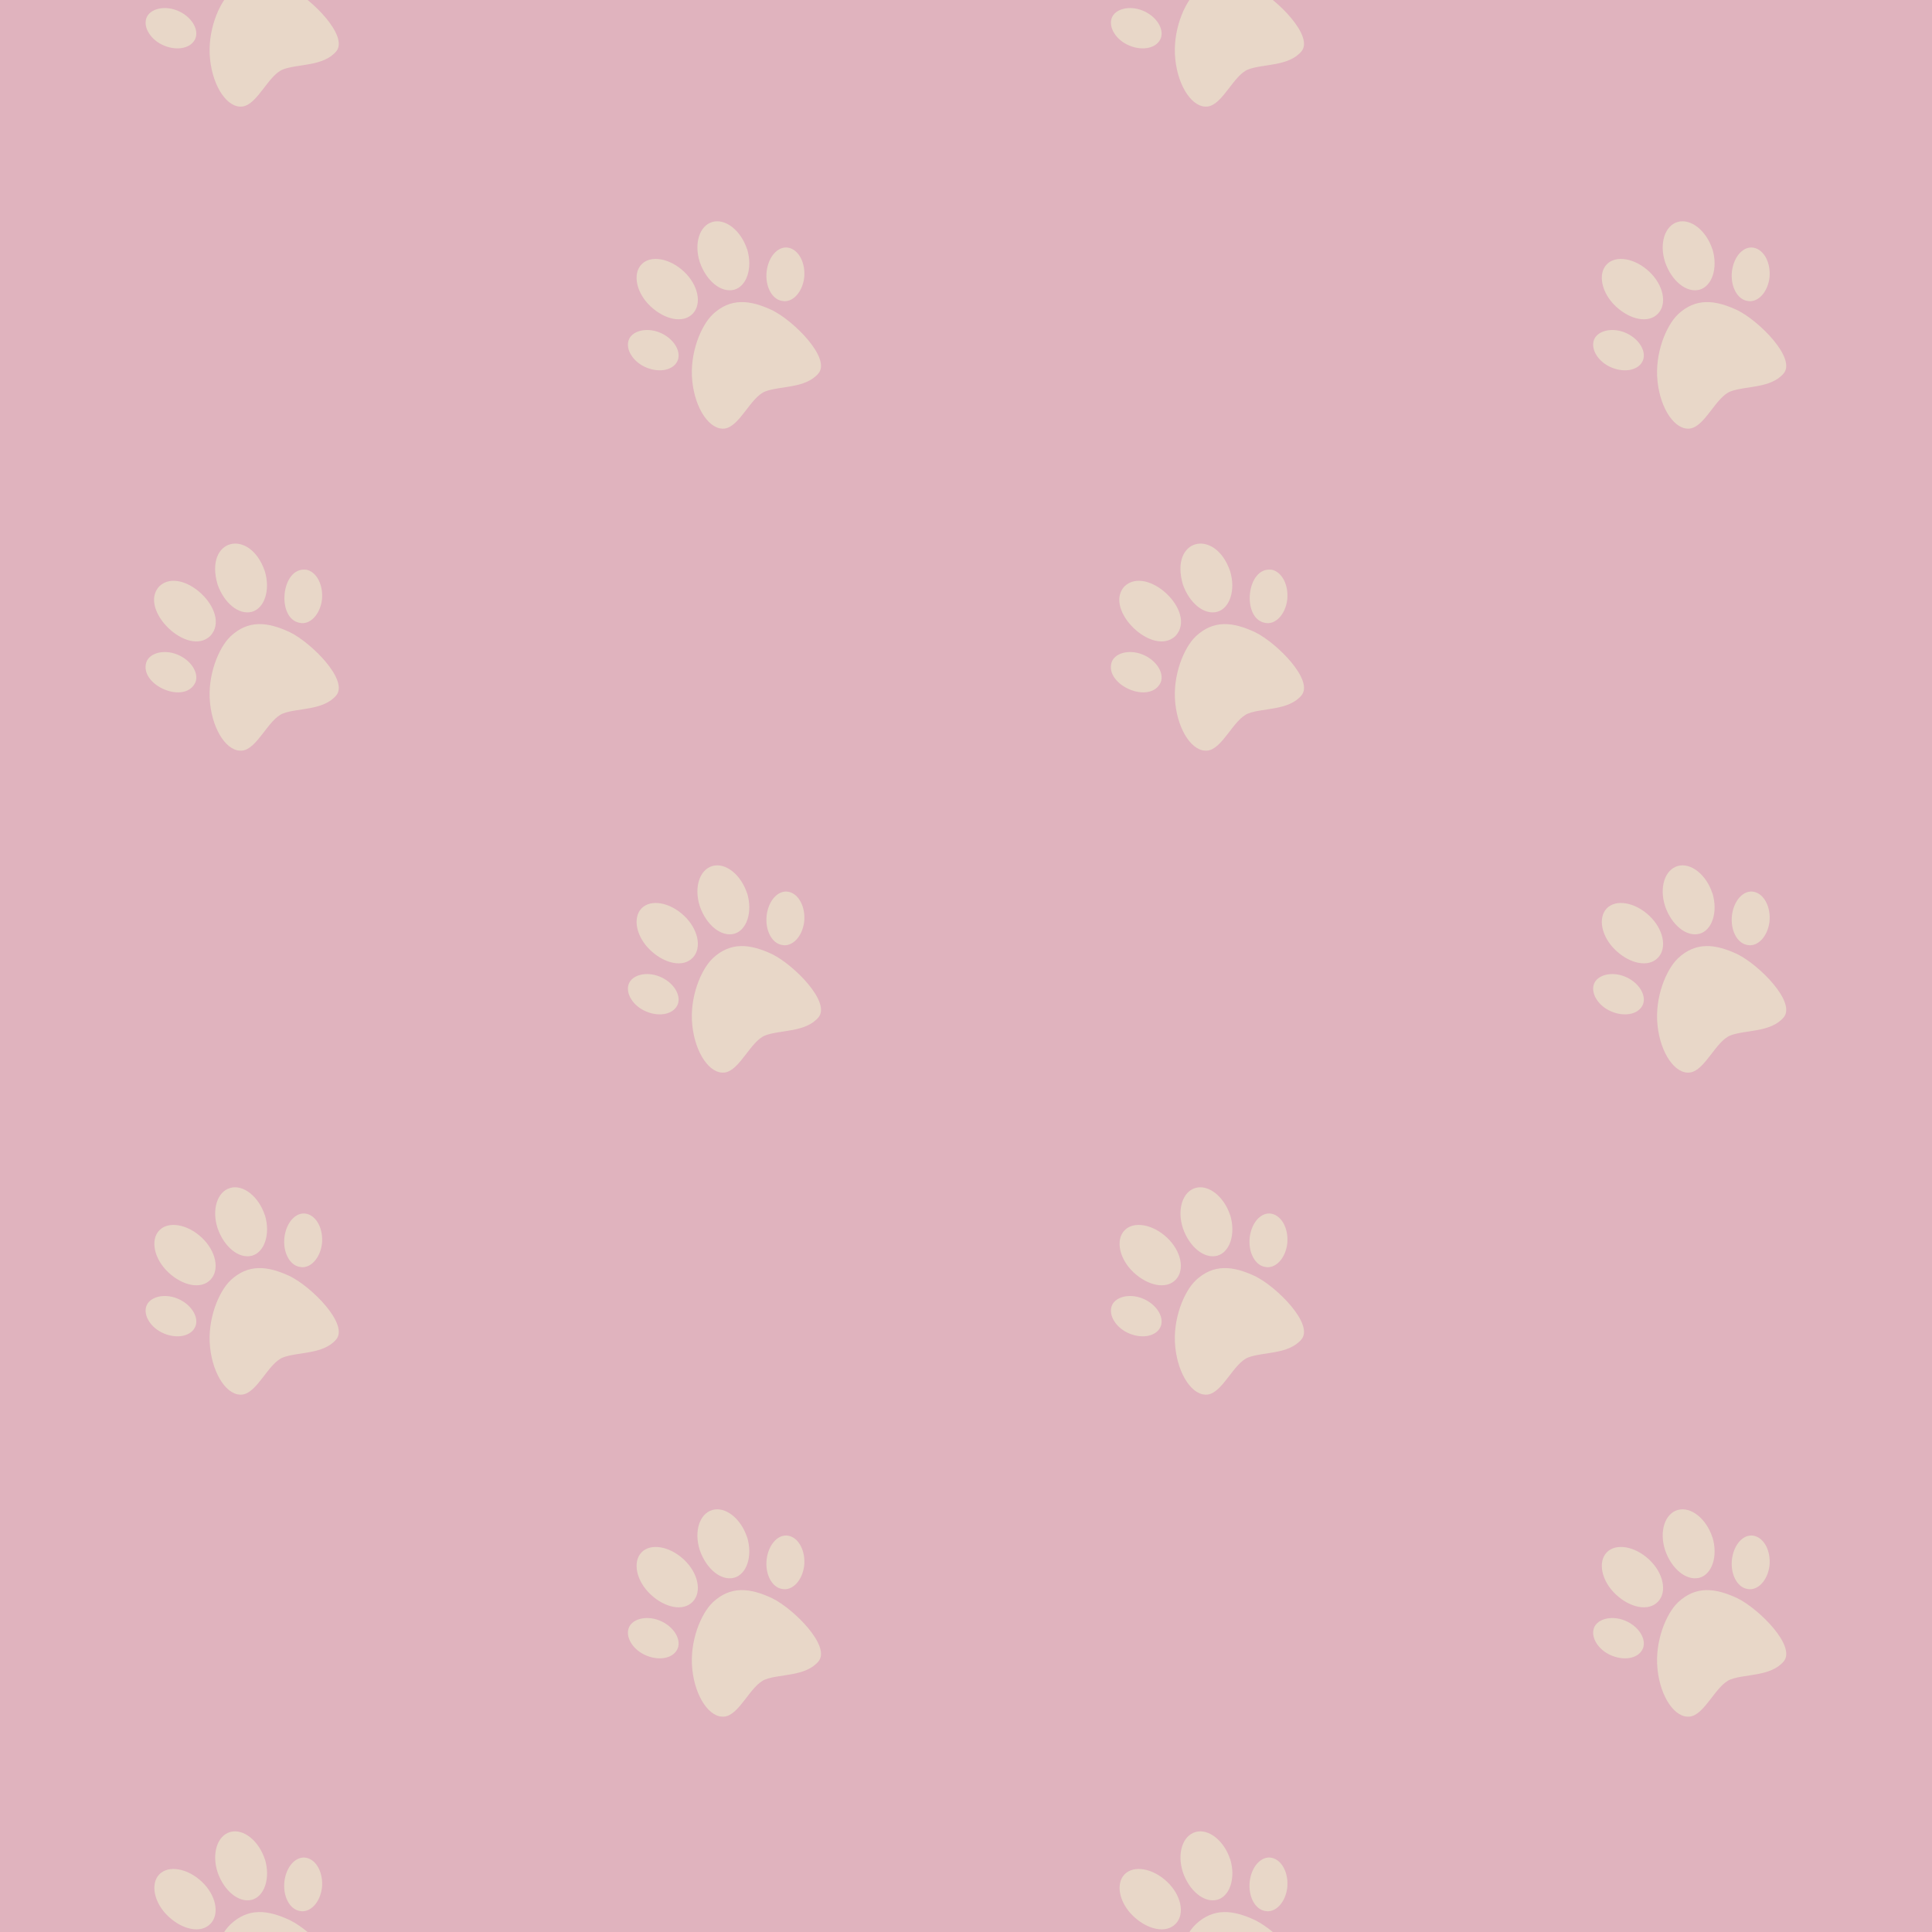
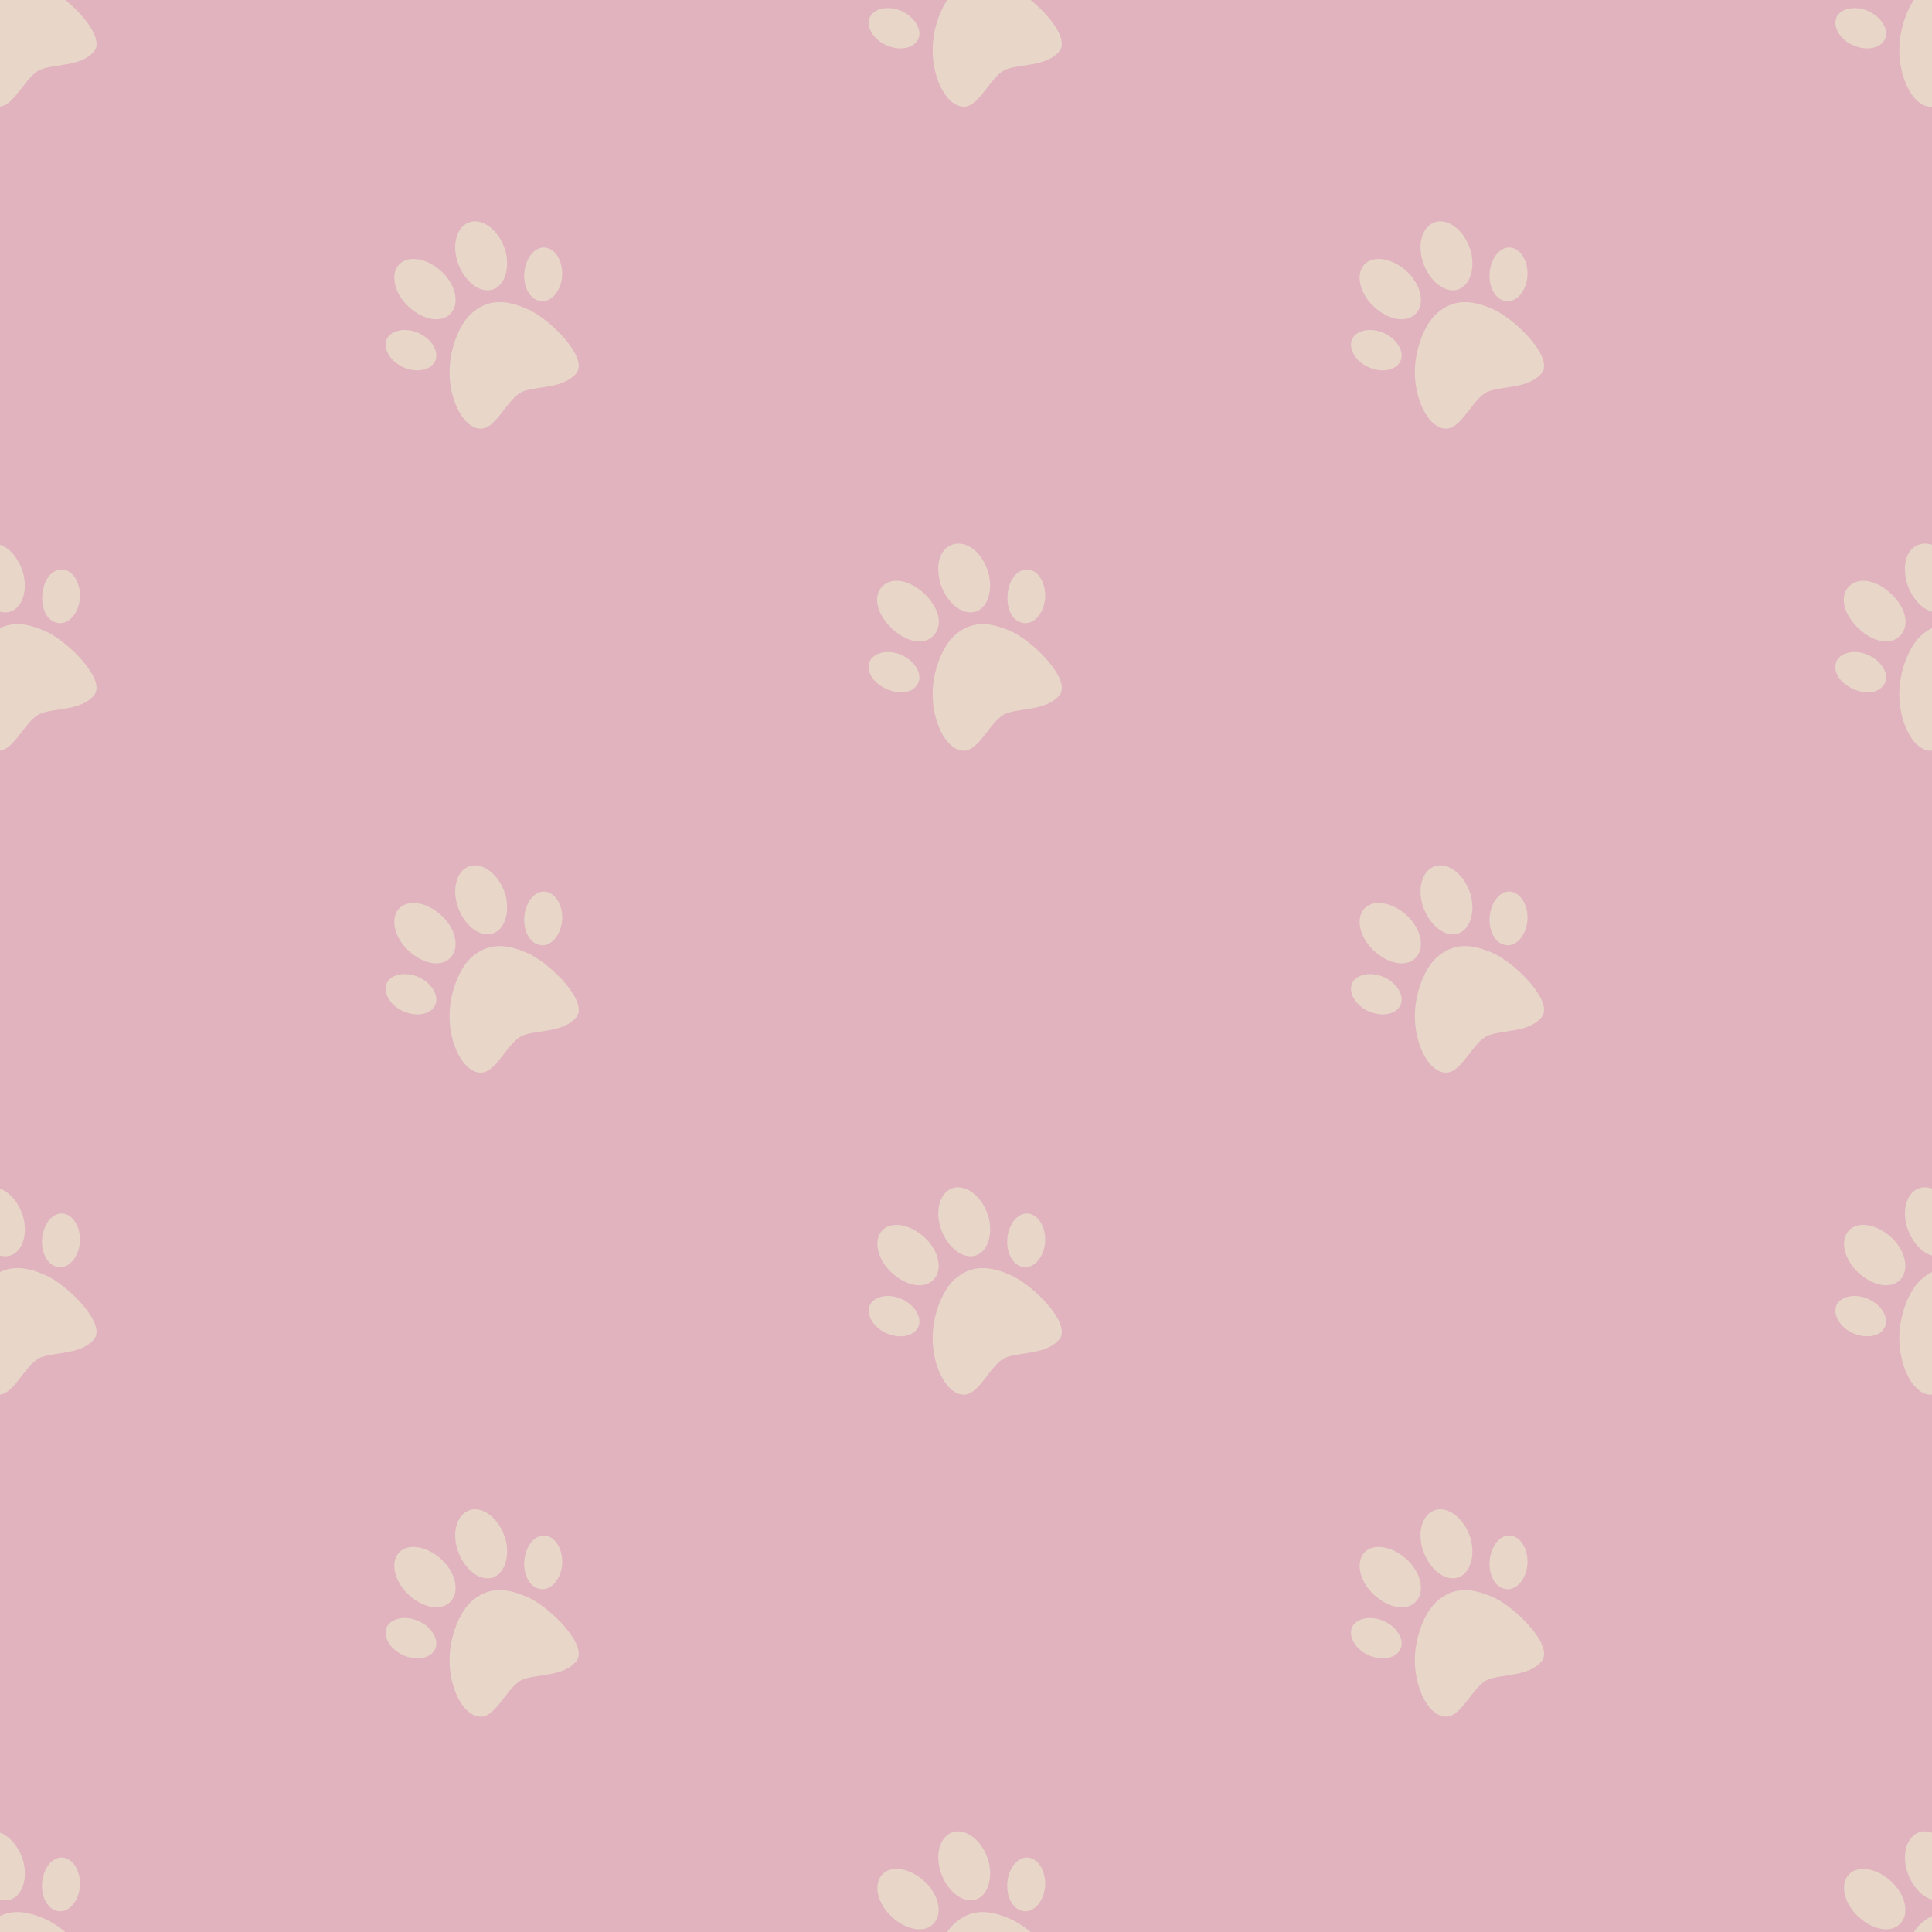
<svg xmlns="http://www.w3.org/2000/svg" viewBox="0 0 250 250">
  <defs>
    <clipPath id="c">
      <rect x="0" y="0" width="250" height="250" fill="none" />
    </clipPath>
  </defs>
  <g id="a">
    <rect x="0" y="0" width="250" height="250" fill="#e0b3be" />
  </g>
  <g id="b">
    <g clip-path="url(#c)">
      <g>
        <g id="d">
-           <path d="m29.8-.96c-1.46,1.39-3,4.97-2.62,8.61s2.28,6.39,4.21,6.13,3.34-4.07,5.24-4.8,5.18-.36,6.86-2.31S40.39-.1,37.55-1.52c-2.93-1.37-5.42-1.64-7.75.56h0Z" fill="#e8d7c8" />
-           <path d="m22.93,1.36c-1.75-.7-3.6-.19-4,1.02-.4,1.21.6,2.84,2.35,3.54,1.75.7,3.53.29,4.02-.98.45-1.24-.62-2.88-2.37-3.58Z" fill="#e8d7c8" />
+           <path d="m-1.55-.96c-1.46,1.39-3,4.97-2.62,8.61S-1.88,14.04.05,13.78s3.34-4.07,5.24-4.8,5.18-.36,6.86-2.31S9.04-.1,6.2-1.52C3.27-2.88.79-3.16-1.55-.96h0Z" fill="#e8d7c8" />
        </g>
        <g id="e">
-           <path d="m29.8,249.04c-1.46,1.39-3,4.97-2.62,8.61s2.28,6.39,4.21,6.13,3.34-4.07,5.24-4.8,5.18-.36,6.86-2.31-3.11-6.77-5.95-8.19c-2.93-1.37-5.42-1.64-7.75.56h0Z" fill="#e8d7c8" />
-           <path d="m39.6,240.39c-1.3-.23-2.54,1.1-2.79,3.02-.24,1.91.65,3.66,1.99,3.87,1.32.28,2.62-1.08,2.86-3,.2-1.89-.69-3.64-2.06-3.89Z" fill="#e8d7c8" />
-           <path d="m27.23,248.94c1.23-1.26.73-3.72-1.13-5.46-1.86-1.74-4.31-2.16-5.49-.93s-.68,3.7,1.18,5.44c1.86,1.74,4.22,2.22,5.44.95h0Z" fill="#e8d7c8" />
-           <path d="m34.27,240.59c-.79-2.42-2.8-4.01-4.48-3.53s-2.42,2.8-1.63,5.22c.83,2.39,2.73,3.99,4.44,3.55,1.63-.45,2.42-2.8,1.68-5.25h0Z" fill="#e8d7c8" />
+           <path d="m-1.55,249.04c-1.46,1.39-3,4.97-2.62,8.61s2.28,6.39,4.21,6.13,3.34-4.07,5.24-4.8,5.18-.36,6.86-2.31-3.11-6.77-5.95-8.19c-2.93-1.37-5.42-1.64-7.75.56h0Z" fill="#e8d7c8" />
+           <path d="m8.26,240.39c-1.3-.23-2.54,1.1-2.79,3.02-.24,1.91.65,3.66,1.99,3.87,1.32.28,2.62-1.08,2.86-3,.2-1.89-.69-3.64-2.06-3.89Z" fill="#e8d7c8" />
+           <path d="m2.93,240.59c-.79-2.42-2.8-4.01-4.48-3.53s-2.42,2.8-1.63,5.22c.83,2.39,2.73,3.99,4.44,3.55,1.63-.45,2.42-2.8,1.68-5.25h0Z" fill="#e8d7c8" />
        </g>
        <g id="f">
-           <path d="m29.8,165.71c-1.46,1.39-3,4.97-2.62,8.61s2.28,6.39,4.21,6.13c1.93-.26,3.34-4.07,5.24-4.8s5.18-.36,6.86-2.31-3.11-6.77-5.95-8.19c-2.93-1.37-5.42-1.64-7.75.56h0Z" fill="#e8d7c8" />
-           <path d="m39.6,157.05c-1.3-.23-2.54,1.1-2.79,3.02-.24,1.91.65,3.66,1.99,3.87,1.32.28,2.62-1.08,2.86-3,.2-1.89-.69-3.64-2.06-3.89Z" fill="#e8d7c8" />
-           <path d="m27.23,165.6c1.23-1.26.73-3.72-1.13-5.46-1.86-1.74-4.31-2.16-5.49-.93s-.68,3.7,1.18,5.44c1.86,1.74,4.22,2.22,5.44.95h0Z" fill="#e8d7c8" />
-           <path d="m22.93,168.02c-1.75-.7-3.6-.19-4,1.02-.4,1.21.6,2.84,2.35,3.54,1.75.7,3.53.29,4.02-.98.45-1.24-.62-2.88-2.37-3.58Z" fill="#e8d7c8" />
-           <path d="m34.27,157.25c-.79-2.42-2.8-4.01-4.48-3.53s-2.42,2.8-1.63,5.22c.83,2.39,2.73,3.99,4.44,3.55,1.63-.45,2.42-2.8,1.68-5.25h0Z" fill="#e8d7c8" />
+           <path d="m-1.55,165.71c-1.46,1.39-3,4.97-2.62,8.61s2.28,6.39,4.21,6.13c1.93-.26,3.34-4.07,5.24-4.8s5.18-.36,6.86-2.31-3.11-6.77-5.95-8.19c-2.93-1.37-5.42-1.64-7.75.56h0Z" fill="#e8d7c8" />
+           <path d="m8.26,157.05c-1.3-.23-2.54,1.1-2.79,3.02-.24,1.91.65,3.66,1.99,3.87,1.32.28,2.62-1.08,2.86-3,.2-1.89-.69-3.64-2.06-3.89Z" fill="#e8d7c8" />
+           <path d="m2.93,157.25c-.79-2.42-2.8-4.01-4.48-3.53s-2.42,2.8-1.63,5.22c.83,2.39,2.73,3.99,4.44,3.55,1.63-.45,2.42-2.8,1.68-5.25h0Z" fill="#e8d7c8" />
        </g>
        <g id="g">
-           <path d="m92.2,40.71c-1.46,1.39-3,4.97-2.62,8.61.38,3.63,2.28,6.39,4.21,6.13s3.34-4.07,5.24-4.8,5.18-.36,6.86-2.31-3.11-6.77-5.95-8.19c-2.93-1.37-5.42-1.64-7.75.56h0Z" fill="#e8d7c8" />
-           <path d="m102,32.05c-1.3-.23-2.54,1.1-2.79,3.02-.24,1.91.65,3.66,1.99,3.87,1.32.28,2.62-1.08,2.86-3,.2-1.89-.69-3.64-2.06-3.89Z" fill="#e8d7c8" />
-           <path d="m89.63,40.6c1.23-1.26.73-3.72-1.13-5.46-1.86-1.74-4.31-2.16-5.49-.93s-.68,3.7,1.18,5.44c1.86,1.74,4.22,2.22,5.44.95h0Z" fill="#e8d7c8" />
-           <path d="m85.34,43.02c-1.75-.7-3.6-.19-4,1.02-.4,1.21.6,2.84,2.35,3.54,1.75.7,3.53.29,4.02-.98.45-1.24-.62-2.88-2.37-3.58Z" fill="#e8d7c8" />
-           <path d="m96.67,32.25c-.79-2.42-2.8-4.01-4.48-3.53s-2.42,2.8-1.63,5.22c.83,2.39,2.73,3.99,4.44,3.55,1.63-.45,2.42-2.8,1.68-5.25h0Z" fill="#e8d7c8" />
+           <path d="m60.85,40.71c-1.46,1.39-3,4.97-2.62,8.61.38,3.63,2.28,6.39,4.21,6.13s3.34-4.07,5.24-4.8,5.18-.36,6.86-2.31-3.11-6.77-5.95-8.19c-2.93-1.37-5.42-1.64-7.75.56h0Z" fill="#e8d7c8" />
+           <path d="m70.66,32.05c-1.3-.23-2.54,1.1-2.79,3.02-.24,1.91.65,3.66,1.99,3.87,1.32.28,2.62-1.08,2.86-3,.2-1.89-.69-3.64-2.06-3.89Z" fill="#e8d7c8" />
+           <path d="m58.28,40.6c1.23-1.26.73-3.72-1.13-5.46-1.86-1.74-4.31-2.16-5.49-.93s-.68,3.7,1.18,5.44c1.86,1.74,4.22,2.22,5.44.95h0Z" fill="#e8d7c8" />
+           <path d="m53.99,43.02c-1.75-.7-3.6-.19-4,1.02-.4,1.21.6,2.84,2.35,3.54,1.75.7,3.53.29,4.02-.98.45-1.24-.62-2.88-2.37-3.58Z" fill="#e8d7c8" />
+           <path d="m65.33,32.25c-.79-2.42-2.8-4.01-4.48-3.53s-2.42,2.8-1.63,5.22c.83,2.39,2.73,3.99,4.44,3.55,1.63-.45,2.42-2.8,1.68-5.25h0Z" fill="#e8d7c8" />
        </g>
        <g id="h">
-           <path d="m92.2,124.04c-1.46,1.39-3,4.97-2.62,8.61s2.28,6.39,4.21,6.13c1.93-.26,3.34-4.07,5.24-4.8s5.18-.36,6.86-2.31-3.11-6.77-5.95-8.19c-2.93-1.37-5.42-1.64-7.75.56h0Z" fill="#e8d7c8" />
-           <path d="m102,115.39c-1.3-.23-2.54,1.1-2.79,3.02-.24,1.91.65,3.66,1.99,3.87,1.32.28,2.62-1.08,2.86-3,.2-1.89-.69-3.64-2.06-3.89Z" fill="#e8d7c8" />
-           <path d="m89.63,123.94c1.23-1.26.73-3.72-1.13-5.46-1.86-1.74-4.31-2.16-5.49-.93s-.68,3.7,1.18,5.44c1.86,1.74,4.22,2.22,5.44.95h0Z" fill="#e8d7c8" />
-           <path d="m85.34,126.36c-1.75-.7-3.6-.19-4,1.02-.4,1.21.6,2.84,2.35,3.54,1.75.7,3.53.29,4.02-.98.45-1.24-.62-2.88-2.37-3.58Z" fill="#e8d7c8" />
-           <path d="m96.67,115.59c-.79-2.42-2.8-4.01-4.48-3.53s-2.42,2.8-1.63,5.22c.83,2.39,2.73,3.99,4.44,3.55,1.63-.45,2.42-2.8,1.68-5.25h0Z" fill="#e8d7c8" />
+           <path d="m60.85,124.04c-1.46,1.39-3,4.97-2.62,8.61s2.28,6.39,4.21,6.13c1.93-.26,3.34-4.07,5.24-4.8s5.18-.36,6.86-2.31-3.11-6.77-5.95-8.19c-2.93-1.37-5.42-1.64-7.75.56h0Z" fill="#e8d7c8" />
+           <path d="m70.66,115.39c-1.3-.23-2.54,1.1-2.79,3.02-.24,1.91.65,3.66,1.99,3.87,1.32.28,2.62-1.08,2.86-3,.2-1.89-.69-3.64-2.06-3.89Z" fill="#e8d7c8" />
+           <path d="m58.28,123.94c1.23-1.26.73-3.72-1.13-5.46-1.86-1.74-4.31-2.16-5.49-.93s-.68,3.7,1.18,5.44c1.86,1.74,4.22,2.22,5.44.95h0Z" fill="#e8d7c8" />
+           <path d="m53.99,126.36c-1.75-.7-3.6-.19-4,1.02-.4,1.21.6,2.84,2.35,3.54,1.75.7,3.53.29,4.02-.98.45-1.24-.62-2.88-2.37-3.58Z" fill="#e8d7c8" />
+           <path d="m65.33,115.59c-.79-2.42-2.8-4.01-4.48-3.53s-2.42,2.8-1.63,5.22c.83,2.39,2.73,3.99,4.44,3.55,1.63-.45,2.42-2.8,1.68-5.25h0Z" fill="#e8d7c8" />
        </g>
        <g id="i">
-           <path d="m92.2,207.38c-1.46,1.39-3,4.97-2.62,8.61s2.28,6.39,4.21,6.13,3.34-4.07,5.24-4.8,5.18-.36,6.86-2.31-3.11-6.77-5.95-8.19c-2.93-1.37-5.42-1.64-7.75.56h0Z" fill="#e8d7c8" />
-           <path d="m102,198.72c-1.3-.23-2.54,1.1-2.79,3.02-.24,1.91.65,3.66,1.99,3.87,1.32.28,2.62-1.08,2.86-3,.2-1.89-.69-3.64-2.06-3.89Z" fill="#e8d7c8" />
-           <path d="m89.63,207.27c1.23-1.26.73-3.72-1.13-5.46-1.86-1.74-4.31-2.16-5.49-.93s-.68,3.7,1.18,5.44c1.86,1.74,4.22,2.22,5.44.95h0Z" fill="#e8d7c8" />
-           <path d="m85.34,209.69c-1.75-.7-3.6-.19-4,1.02-.4,1.21.6,2.84,2.35,3.54,1.75.7,3.53.29,4.02-.98.45-1.24-.62-2.88-2.37-3.58Z" fill="#e8d7c8" />
-           <path d="m96.67,198.92c-.79-2.42-2.8-4.01-4.48-3.53s-2.42,2.8-1.63,5.22c.83,2.39,2.73,3.99,4.44,3.55,1.63-.45,2.42-2.8,1.68-5.25h0Z" fill="#e8d7c8" />
+           <path d="m60.85,207.38c-1.46,1.39-3,4.97-2.62,8.61s2.28,6.39,4.21,6.13,3.34-4.07,5.24-4.8,5.18-.36,6.86-2.31-3.11-6.77-5.95-8.19c-2.93-1.37-5.42-1.64-7.75.56h0Z" fill="#e8d7c8" />
+           <path d="m70.66,198.72c-1.3-.23-2.54,1.1-2.79,3.02-.24,1.91.65,3.66,1.99,3.87,1.32.28,2.62-1.08,2.86-3,.2-1.89-.69-3.64-2.06-3.89Z" fill="#e8d7c8" />
+           <path d="m58.28,207.27c1.23-1.26.73-3.72-1.13-5.46-1.86-1.74-4.31-2.16-5.49-.93s-.68,3.7,1.18,5.44c1.86,1.74,4.22,2.22,5.44.95h0Z" fill="#e8d7c8" />
+           <path d="m53.99,209.69c-1.75-.7-3.6-.19-4,1.02-.4,1.21.6,2.84,2.35,3.54,1.75.7,3.53.29,4.02-.98.45-1.24-.62-2.88-2.37-3.58Z" fill="#e8d7c8" />
+           <path d="m65.33,198.92c-.79-2.42-2.8-4.01-4.48-3.53s-2.42,2.8-1.63,5.22c.83,2.39,2.73,3.99,4.44,3.55,1.63-.45,2.42-2.8,1.68-5.25h0Z" fill="#e8d7c8" />
        </g>
        <g id="j">
-           <path d="m29.8,82.38c-1.46,1.39-3,4.97-2.62,8.61s2.28,6.39,4.21,6.13,3.34-4.07,5.24-4.8,5.18-.36,6.86-2.31-3.11-6.77-5.95-8.19c-2.93-1.37-5.42-1.64-7.75.56h0Z" fill="#e8d7c8" />
-           <path d="m39.6,73.72c-3.24-.39-3.87,6.36-.8,6.88,1.32.28,2.62-1.08,2.86-3,.2-1.89-.69-3.64-2.06-3.89Z" fill="#e8d7c8" />
-           <path d="m27.23,82.27c2.83-3.11-3.69-9.22-6.63-6.39-2.75,3,3.72,9.25,6.63,6.39h0Z" fill="#e8d7c8" />
-           <path d="m22.93,84.69c-1.75-.7-3.6-.19-4,1.02-.91,2.96,5.04,5.54,6.37,2.56.45-1.24-.62-2.88-2.37-3.58Z" fill="#e8d7c8" />
-           <path d="m34.27,73.92c-1.93-5.64-7.85-4.27-6.12,1.7.83,2.39,2.73,3.99,4.44,3.55,1.63-.45,2.42-2.8,1.68-5.25h0Z" fill="#e8d7c8" />
+           <path d="m-1.55,82.38c-1.46,1.39-3,4.97-2.62,8.61s2.28,6.39,4.21,6.13,3.34-4.07,5.24-4.8,5.18-.36,6.86-2.31-3.11-6.77-5.95-8.19c-2.93-1.37-5.42-1.64-7.75.56h0Z" fill="#e8d7c8" />
+           <path d="m8.26,73.72c-3.24-.39-3.87,6.36-.8,6.88,1.32.28,2.62-1.08,2.86-3,.2-1.89-.69-3.64-2.06-3.89Z" fill="#e8d7c8" />
+           <path d="m2.93,73.92c-1.93-5.64-7.85-4.27-6.12,1.7.83,2.39,2.73,3.99,4.44,3.55,1.63-.45,2.42-2.8,1.68-5.25h0Z" fill="#e8d7c8" />
        </g>
        <g id="k">
-           <path d="m154.7-.96c-1.46,1.39-3,4.97-2.62,8.61s2.28,6.39,4.21,6.13,3.34-4.07,5.24-4.8,5.18-.36,6.86-2.31-3.11-6.77-5.95-8.19c-2.93-1.37-5.42-1.64-7.75.56h0Z" fill="#e8d7c8" />
-           <path d="m147.84,1.36c-1.75-.7-3.6-.19-4,1.02-.4,1.21.6,2.84,2.35,3.54,1.75.7,3.53.29,4.02-.98.45-1.24-.62-2.88-2.37-3.58Z" fill="#e8d7c8" />
+           <path d="m123.36-.96c-1.46,1.39-3,4.97-2.62,8.61s2.28,6.39,4.21,6.13,3.34-4.07,5.24-4.8,5.18-.36,6.86-2.31-3.11-6.77-5.95-8.19c-2.93-1.37-5.42-1.64-7.75.56h0Z" fill="#e8d7c8" />
+           <path d="m116.5,1.36c-1.75-.7-3.6-.19-4,1.02-.4,1.21.6,2.84,2.35,3.54,1.75.7,3.53.29,4.02-.98.45-1.24-.62-2.88-2.37-3.58Z" fill="#e8d7c8" />
        </g>
        <g id="l">
-           <path d="m154.7,249.04c-1.46,1.39-3,4.97-2.62,8.61.38,3.63,2.28,6.39,4.21,6.13s3.34-4.07,5.24-4.8,5.18-.36,6.86-2.31-3.11-6.77-5.95-8.19c-2.93-1.37-5.42-1.64-7.75.56h0Z" fill="#e8d7c8" />
-           <path d="m164.51,240.39c-1.3-.23-2.54,1.1-2.79,3.02-.24,1.91.65,3.66,1.99,3.87,1.32.28,2.62-1.08,2.86-3,.2-1.89-.69-3.64-2.06-3.89Z" fill="#e8d7c8" />
-           <path d="m152.13,248.94c1.23-1.26.73-3.72-1.13-5.46-1.86-1.74-4.31-2.16-5.49-.93s-.68,3.7,1.18,5.44c1.86,1.74,4.22,2.22,5.44.95h0Z" fill="#e8d7c8" />
-           <path d="m159.18,240.59c-.79-2.42-2.8-4.01-4.48-3.53s-2.42,2.8-1.63,5.22c.83,2.39,2.73,3.99,4.44,3.55,1.63-.45,2.42-2.8,1.68-5.25h0Z" fill="#e8d7c8" />
+           <path d="m123.36,249.04c-1.46,1.39-3,4.97-2.62,8.61.38,3.63,2.28,6.39,4.21,6.13s3.34-4.07,5.24-4.8,5.18-.36,6.86-2.31c1.69-1.95-3.11-6.77-5.95-8.19-2.93-1.37-5.42-1.64-7.75.56h0Z" fill="#e8d7c8" />
+           <path d="m133.16,240.39c-1.3-.23-2.54,1.1-2.79,3.02-.24,1.91.65,3.66,1.99,3.87,1.32.28,2.62-1.08,2.86-3,.2-1.89-.69-3.64-2.06-3.89Z" fill="#e8d7c8" />
+           <path d="m120.79,248.94c1.23-1.26.73-3.72-1.13-5.46-1.86-1.74-4.31-2.16-5.49-.93s-.68,3.7,1.18,5.44c1.86,1.74,4.22,2.22,5.44.95h0Z" fill="#e8d7c8" />
+           <path d="m127.84,240.59c-.79-2.42-2.8-4.01-4.48-3.53s-2.42,2.8-1.63,5.22c.83,2.39,2.73,3.99,4.44,3.55,1.63-.45,2.42-2.8,1.68-5.25h0Z" fill="#e8d7c8" />
        </g>
        <g id="m">
-           <path d="m154.7,165.71c-1.46,1.39-3,4.97-2.62,8.61s2.28,6.39,4.21,6.13c1.93-.26,3.34-4.07,5.24-4.8s5.18-.36,6.86-2.31-3.11-6.77-5.95-8.19c-2.93-1.37-5.42-1.64-7.75.56h0Z" fill="#e8d7c8" />
-           <path d="m164.51,157.05c-1.3-.23-2.54,1.1-2.79,3.02-.24,1.91.65,3.66,1.99,3.87,1.32.28,2.62-1.08,2.86-3,.2-1.89-.69-3.64-2.06-3.89Z" fill="#e8d7c8" />
-           <path d="m152.13,165.6c1.23-1.26.73-3.72-1.13-5.46-1.86-1.74-4.31-2.16-5.49-.93s-.68,3.7,1.18,5.44c1.86,1.74,4.22,2.22,5.44.95h0Z" fill="#e8d7c8" />
-           <path d="m147.84,168.02c-1.75-.7-3.6-.19-4,1.02-.4,1.21.6,2.84,2.35,3.54,1.75.7,3.53.29,4.02-.98.45-1.24-.62-2.88-2.37-3.58Z" fill="#e8d7c8" />
-           <path d="m159.18,157.25c-.79-2.42-2.8-4.01-4.48-3.53s-2.42,2.8-1.63,5.22c.83,2.39,2.73,3.99,4.44,3.55,1.63-.45,2.42-2.8,1.68-5.25h0Z" fill="#e8d7c8" />
+           <path d="m123.36,165.71c-1.46,1.39-3,4.97-2.62,8.61s2.28,6.39,4.21,6.13c1.93-.26,3.34-4.07,5.24-4.8s5.18-.36,6.86-2.31-3.11-6.77-5.95-8.19c-2.93-1.37-5.42-1.64-7.75.56h0Z" fill="#e8d7c8" />
+           <path d="m133.16,157.05c-1.3-.23-2.54,1.1-2.79,3.02-.24,1.91.65,3.66,1.99,3.87,1.32.28,2.62-1.08,2.86-3,.2-1.89-.69-3.64-2.06-3.89Z" fill="#e8d7c8" />
+           <path d="m120.79,165.6c1.23-1.26.73-3.72-1.13-5.46-1.86-1.74-4.31-2.16-5.49-.93s-.68,3.7,1.18,5.44c1.86,1.74,4.22,2.22,5.44.95h0Z" fill="#e8d7c8" />
+           <path d="m116.5,168.02c-1.75-.7-3.6-.19-4,1.02-.4,1.21.6,2.84,2.35,3.54,1.75.7,3.53.29,4.02-.98.45-1.24-.62-2.88-2.37-3.58Z" fill="#e8d7c8" />
+           <path d="m127.84,157.25c-.79-2.42-2.8-4.01-4.48-3.53s-2.42,2.8-1.63,5.22c.83,2.39,2.73,3.99,4.44,3.55,1.63-.45,2.42-2.8,1.68-5.25h0Z" fill="#e8d7c8" />
        </g>
        <g id="n">
-           <path d="m217.1,40.71c-1.46,1.39-3,4.97-2.62,8.61.38,3.63,2.28,6.39,4.21,6.13s3.34-4.07,5.24-4.8,5.18-.36,6.86-2.31-3.11-6.77-5.95-8.19c-2.93-1.37-5.42-1.64-7.75.56h0Z" fill="#e8d7c8" />
-           <path d="m226.91,32.05c-1.3-.23-2.54,1.1-2.79,3.02-.24,1.91.65,3.66,1.99,3.87,1.32.28,2.62-1.08,2.86-3,.2-1.89-.69-3.64-2.06-3.89Z" fill="#e8d7c8" />
-           <path d="m214.53,40.6c1.23-1.26.73-3.72-1.13-5.46-1.86-1.74-4.31-2.16-5.49-.93s-.68,3.7,1.18,5.44c1.86,1.74,4.22,2.22,5.44.95h0Z" fill="#e8d7c8" />
-           <path d="m210.24,43.02c-1.75-.7-3.6-.19-4,1.02-.4,1.21.6,2.84,2.35,3.54,1.75.7,3.53.29,4.02-.98.45-1.24-.62-2.88-2.37-3.58Z" fill="#e8d7c8" />
-           <path d="m221.58,32.25c-.79-2.42-2.8-4.01-4.48-3.53s-2.42,2.8-1.63,5.22c.83,2.39,2.73,3.99,4.44,3.55,1.63-.45,2.42-2.8,1.68-5.25h0Z" fill="#e8d7c8" />
+           <path d="m185.76,40.71c-1.46,1.39-3,4.97-2.62,8.61.38,3.63,2.28,6.39,4.21,6.13s3.34-4.07,5.24-4.8,5.18-.36,6.86-2.31-3.11-6.77-5.95-8.19c-2.93-1.37-5.42-1.64-7.75.56h0Z" fill="#e8d7c8" />
+           <path d="m195.57,32.05c-1.3-.23-2.54,1.1-2.79,3.02-.24,1.91.65,3.66,1.99,3.87,1.32.28,2.62-1.08,2.86-3,.2-1.89-.69-3.64-2.06-3.89Z" fill="#e8d7c8" />
+           <path d="m183.19,40.6c1.23-1.26.73-3.72-1.13-5.46-1.86-1.74-4.31-2.16-5.49-.93s-.68,3.7,1.18,5.44c1.86,1.74,4.22,2.22,5.44.95h0Z" fill="#e8d7c8" />
+           <path d="m178.9,43.02c-1.75-.7-3.6-.19-4,1.02-.4,1.21.6,2.84,2.35,3.54,1.75.7,3.53.29,4.02-.98.45-1.24-.62-2.88-2.37-3.58Z" fill="#e8d7c8" />
+           <path d="m190.24,32.25c-.79-2.42-2.8-4.01-4.48-3.53s-2.42,2.8-1.63,5.22c.83,2.39,2.73,3.99,4.44,3.55,1.63-.45,2.42-2.8,1.68-5.25h0Z" fill="#e8d7c8" />
        </g>
        <g id="o">
-           <path d="m217.1,124.04c-1.46,1.39-3,4.97-2.62,8.61s2.28,6.39,4.21,6.13c1.93-.26,3.34-4.07,5.24-4.8s5.18-.36,6.86-2.31-3.11-6.77-5.95-8.19c-2.93-1.37-5.42-1.64-7.75.56h0Z" fill="#e8d7c8" />
-           <path d="m226.91,115.39c-1.3-.23-2.54,1.1-2.79,3.02-.24,1.91.65,3.66,1.99,3.87,1.32.28,2.62-1.08,2.86-3,.2-1.89-.69-3.64-2.06-3.89Z" fill="#e8d7c8" />
-           <path d="m214.53,123.94c1.23-1.26.73-3.72-1.13-5.46-1.86-1.74-4.31-2.16-5.49-.93s-.68,3.7,1.18,5.44c1.86,1.74,4.22,2.22,5.44.95h0Z" fill="#e8d7c8" />
-           <path d="m210.24,126.36c-1.75-.7-3.6-.19-4,1.02-.4,1.21.6,2.84,2.35,3.54,1.75.7,3.53.29,4.02-.98.45-1.24-.62-2.88-2.37-3.58Z" fill="#e8d7c8" />
-           <path d="m221.58,115.59c-.79-2.42-2.8-4.01-4.48-3.53s-2.42,2.8-1.63,5.22c.83,2.39,2.73,3.99,4.44,3.55,1.63-.45,2.42-2.8,1.68-5.25h0Z" fill="#e8d7c8" />
+           <path d="m185.76,124.04c-1.46,1.39-3,4.97-2.62,8.61s2.28,6.39,4.21,6.13c1.93-.26,3.34-4.07,5.24-4.8s5.18-.36,6.86-2.31-3.11-6.77-5.95-8.19c-2.93-1.37-5.42-1.64-7.75.56h0Z" fill="#e8d7c8" />
+           <path d="m195.57,115.39c-1.3-.23-2.54,1.1-2.79,3.02-.24,1.91.65,3.66,1.99,3.87,1.32.28,2.62-1.08,2.86-3,.2-1.89-.69-3.64-2.06-3.89Z" fill="#e8d7c8" />
+           <path d="m183.19,123.94c1.23-1.26.73-3.72-1.13-5.46-1.86-1.74-4.31-2.16-5.49-.93s-.68,3.7,1.18,5.44c1.86,1.74,4.22,2.22,5.44.95h0Z" fill="#e8d7c8" />
+           <path d="m178.9,126.36c-1.75-.7-3.6-.19-4,1.02-.4,1.21.6,2.84,2.35,3.54,1.75.7,3.53.29,4.02-.98.45-1.24-.62-2.88-2.37-3.58Z" fill="#e8d7c8" />
+           <path d="m190.24,115.59c-.79-2.42-2.8-4.01-4.48-3.53s-2.42,2.8-1.63,5.22c.83,2.39,2.73,3.99,4.44,3.55,1.63-.45,2.42-2.8,1.68-5.25h0Z" fill="#e8d7c8" />
        </g>
        <g id="p">
-           <path d="m217.1,207.38c-1.46,1.39-3,4.97-2.62,8.61s2.28,6.39,4.21,6.13,3.34-4.07,5.24-4.8,5.18-.36,6.86-2.31c1.69-1.95-3.11-6.77-5.95-8.19-2.93-1.37-5.42-1.64-7.75.56h0Z" fill="#e8d7c8" />
-           <path d="m226.91,198.72c-1.3-.23-2.54,1.1-2.79,3.02-.24,1.91.65,3.66,1.99,3.87,1.32.28,2.62-1.08,2.86-3,.2-1.89-.69-3.64-2.06-3.89Z" fill="#e8d7c8" />
-           <path d="m214.53,207.27c1.23-1.26.73-3.72-1.13-5.46-1.86-1.74-4.31-2.16-5.49-.93s-.68,3.7,1.18,5.44c1.86,1.74,4.22,2.22,5.44.95h0Z" fill="#e8d7c8" />
-           <path d="m210.24,209.69c-1.75-.7-3.6-.19-4,1.02-.4,1.21.6,2.84,2.35,3.54,1.75.7,3.53.29,4.02-.98.45-1.24-.62-2.88-2.37-3.58Z" fill="#e8d7c8" />
-           <path d="m221.58,198.92c-.79-2.42-2.8-4.01-4.48-3.53s-2.42,2.8-1.63,5.22c.83,2.39,2.73,3.99,4.44,3.55,1.63-.45,2.42-2.8,1.68-5.25h0Z" fill="#e8d7c8" />
+           <path d="m185.76,207.38c-1.46,1.39-3,4.97-2.62,8.61s2.28,6.39,4.21,6.13,3.34-4.07,5.24-4.8,5.18-.36,6.86-2.31c1.69-1.95-3.11-6.77-5.95-8.19-2.93-1.37-5.42-1.64-7.75.56h0Z" fill="#e8d7c8" />
+           <path d="m195.57,198.72c-1.3-.23-2.54,1.1-2.79,3.02-.24,1.91.65,3.66,1.99,3.87,1.32.28,2.62-1.08,2.86-3,.2-1.89-.69-3.64-2.06-3.89Z" fill="#e8d7c8" />
+           <path d="m183.19,207.27c1.23-1.26.73-3.72-1.13-5.46-1.86-1.74-4.31-2.16-5.49-.93s-.68,3.7,1.18,5.44c1.86,1.74,4.22,2.22,5.44.95h0Z" fill="#e8d7c8" />
+           <path d="m178.9,209.69c-1.75-.7-3.6-.19-4,1.02-.4,1.21.6,2.84,2.35,3.54,1.75.7,3.53.29,4.02-.98.45-1.24-.62-2.88-2.37-3.58Z" fill="#e8d7c8" />
+           <path d="m190.24,198.92c-.79-2.42-2.8-4.01-4.48-3.53s-2.42,2.8-1.63,5.22c.83,2.39,2.73,3.99,4.44,3.55,1.63-.45,2.42-2.8,1.68-5.25h0Z" fill="#e8d7c8" />
        </g>
        <g id="q">
-           <path d="m154.7,82.38c-1.46,1.39-3,4.97-2.62,8.61s2.28,6.39,4.21,6.13,3.34-4.07,5.24-4.8,5.18-.36,6.86-2.31-3.11-6.77-5.95-8.19c-2.93-1.37-5.42-1.64-7.75.56h0Z" fill="#e8d7c8" />
-           <path d="m164.51,73.72c-3.24-.39-3.87,6.36-.8,6.88,1.32.28,2.62-1.08,2.86-3,.2-1.89-.69-3.64-2.06-3.89Z" fill="#e8d7c8" />
-           <path d="m152.13,82.27c2.83-3.11-3.69-9.22-6.63-6.39-2.75,3,3.72,9.25,6.63,6.39h0Z" fill="#e8d7c8" />
-           <path d="m147.84,84.69c-1.75-.7-3.6-.19-4,1.02-.91,2.96,5.04,5.54,6.37,2.56.45-1.24-.62-2.88-2.37-3.58Z" fill="#e8d7c8" />
-           <path d="m159.18,73.92c-1.93-5.64-7.85-4.27-6.12,1.7.83,2.39,2.73,3.99,4.44,3.55,1.63-.45,2.42-2.8,1.68-5.25h0Z" fill="#e8d7c8" />
+           <path d="m123.36,82.38c-1.46,1.39-3,4.97-2.62,8.61s2.28,6.39,4.21,6.13,3.34-4.07,5.24-4.8,5.18-.36,6.86-2.31-3.11-6.77-5.95-8.19c-2.93-1.37-5.42-1.64-7.75.56h0Z" fill="#e8d7c8" />
+           <path d="m133.16,73.72c-3.24-.39-3.87,6.36-.8,6.88,1.32.28,2.62-1.08,2.86-3,.2-1.89-.69-3.64-2.06-3.89Z" fill="#e8d7c8" />
+           <path d="m120.79,82.27c2.83-3.11-3.69-9.22-6.63-6.39-2.75,3,3.72,9.25,6.63,6.39h0Z" fill="#e8d7c8" />
+           <path d="m116.5,84.69c-1.75-.7-3.6-.19-4,1.02-.91,2.96,5.04,5.54,6.37,2.56.45-1.24-.62-2.88-2.37-3.58Z" fill="#e8d7c8" />
+           <path d="m127.84,73.92c-1.93-5.64-7.85-4.27-6.12,1.7.83,2.39,2.73,3.99,4.44,3.55,1.63-.45,2.42-2.8,1.68-5.25h0Z" fill="#e8d7c8" />
+         </g>
+         <g id="r">
+           <path d="m248.45-.96c-1.46,1.39-3,4.97-2.62,8.61s2.28,6.39,4.21,6.13,3.34-4.07,5.24-4.8,5.18-.36,6.86-2.31-3.11-6.77-5.95-8.19c-2.93-1.37-5.42-1.64-7.75.56h0Z" fill="#e8d7c8" />
+           <path d="m241.59,1.36c-1.75-.7-3.6-.19-4,1.02-.4,1.21.6,2.84,2.35,3.54,1.75.7,3.53.29,4.02-.98.45-1.24-.62-2.88-2.37-3.58Z" fill="#e8d7c8" />
+         </g>
+         <g id="s">
+           <path d="m248.45,249.04c-1.46,1.39-3,4.97-2.62,8.61.38,3.63,2.28,6.39,4.21,6.13s3.34-4.07,5.24-4.8,5.18-.36,6.86-2.31c1.69-1.95-3.11-6.77-5.95-8.19-2.93-1.37-5.42-1.64-7.75.56h0Z" fill="#e8d7c8" />
+           <path d="m245.88,248.94c1.23-1.26.73-3.72-1.13-5.46-1.86-1.74-4.31-2.16-5.49-.93s-.68,3.7,1.18,5.44c1.86,1.74,4.22,2.22,5.44.95h0Z" fill="#e8d7c8" />
+           <path d="m252.93,240.59c-.79-2.42-2.8-4.01-4.48-3.53s-2.42,2.8-1.63,5.22c.83,2.39,2.73,3.99,4.44,3.55,1.63-.45,2.42-2.8,1.68-5.25h0Z" fill="#e8d7c8" />
+         </g>
+         <g id="t">
+           <path d="m248.45,165.71c-1.46,1.39-3,4.97-2.62,8.61s2.28,6.39,4.21,6.13c1.93-.26,3.34-4.07,5.24-4.8s5.18-.36,6.86-2.31-3.11-6.77-5.95-8.19c-2.93-1.37-5.42-1.64-7.75.56h0Z" fill="#e8d7c8" />
+           <path d="m245.88,165.6c1.23-1.26.73-3.72-1.13-5.46-1.86-1.74-4.31-2.16-5.49-.93s-.68,3.7,1.18,5.44c1.86,1.74,4.22,2.22,5.44.95h0Z" fill="#e8d7c8" />
+           <path d="m241.59,168.02c-1.75-.7-3.6-.19-4,1.02-.4,1.21.6,2.84,2.35,3.54,1.75.7,3.53.29,4.02-.98.45-1.24-.62-2.88-2.37-3.58Z" fill="#e8d7c8" />
+           <path d="m252.93,157.25c-.79-2.42-2.8-4.01-4.48-3.53s-2.42,2.8-1.63,5.22c.83,2.39,2.73,3.99,4.44,3.55,1.63-.45,2.42-2.8,1.68-5.25h0Z" fill="#e8d7c8" />
+         </g>
+         <g id="u">
+           <path d="m248.45,82.38c-1.46,1.39-3,4.97-2.62,8.61s2.28,6.39,4.21,6.13,3.34-4.07,5.24-4.8,5.18-.36,6.86-2.31-3.11-6.77-5.95-8.19c-2.93-1.37-5.42-1.64-7.75.56h0Z" fill="#e8d7c8" />
+           <path d="m245.88,82.27c2.83-3.11-3.69-9.22-6.63-6.39-2.75,3,3.72,9.25,6.63,6.39h0Z" fill="#e8d7c8" />
+           <path d="m241.59,84.69c-1.75-.7-3.6-.19-4,1.02-.91,2.96,5.04,5.54,6.37,2.56.45-1.24-.62-2.88-2.37-3.58Z" fill="#e8d7c8" />
+           <path d="m252.93,73.92c-1.93-5.64-7.85-4.27-6.12,1.7.83,2.39,2.73,3.99,4.44,3.55,1.63-.45,2.42-2.8,1.68-5.25h0Z" fill="#e8d7c8" />
        </g>
      </g>
    </g>
  </g>
</svg>
